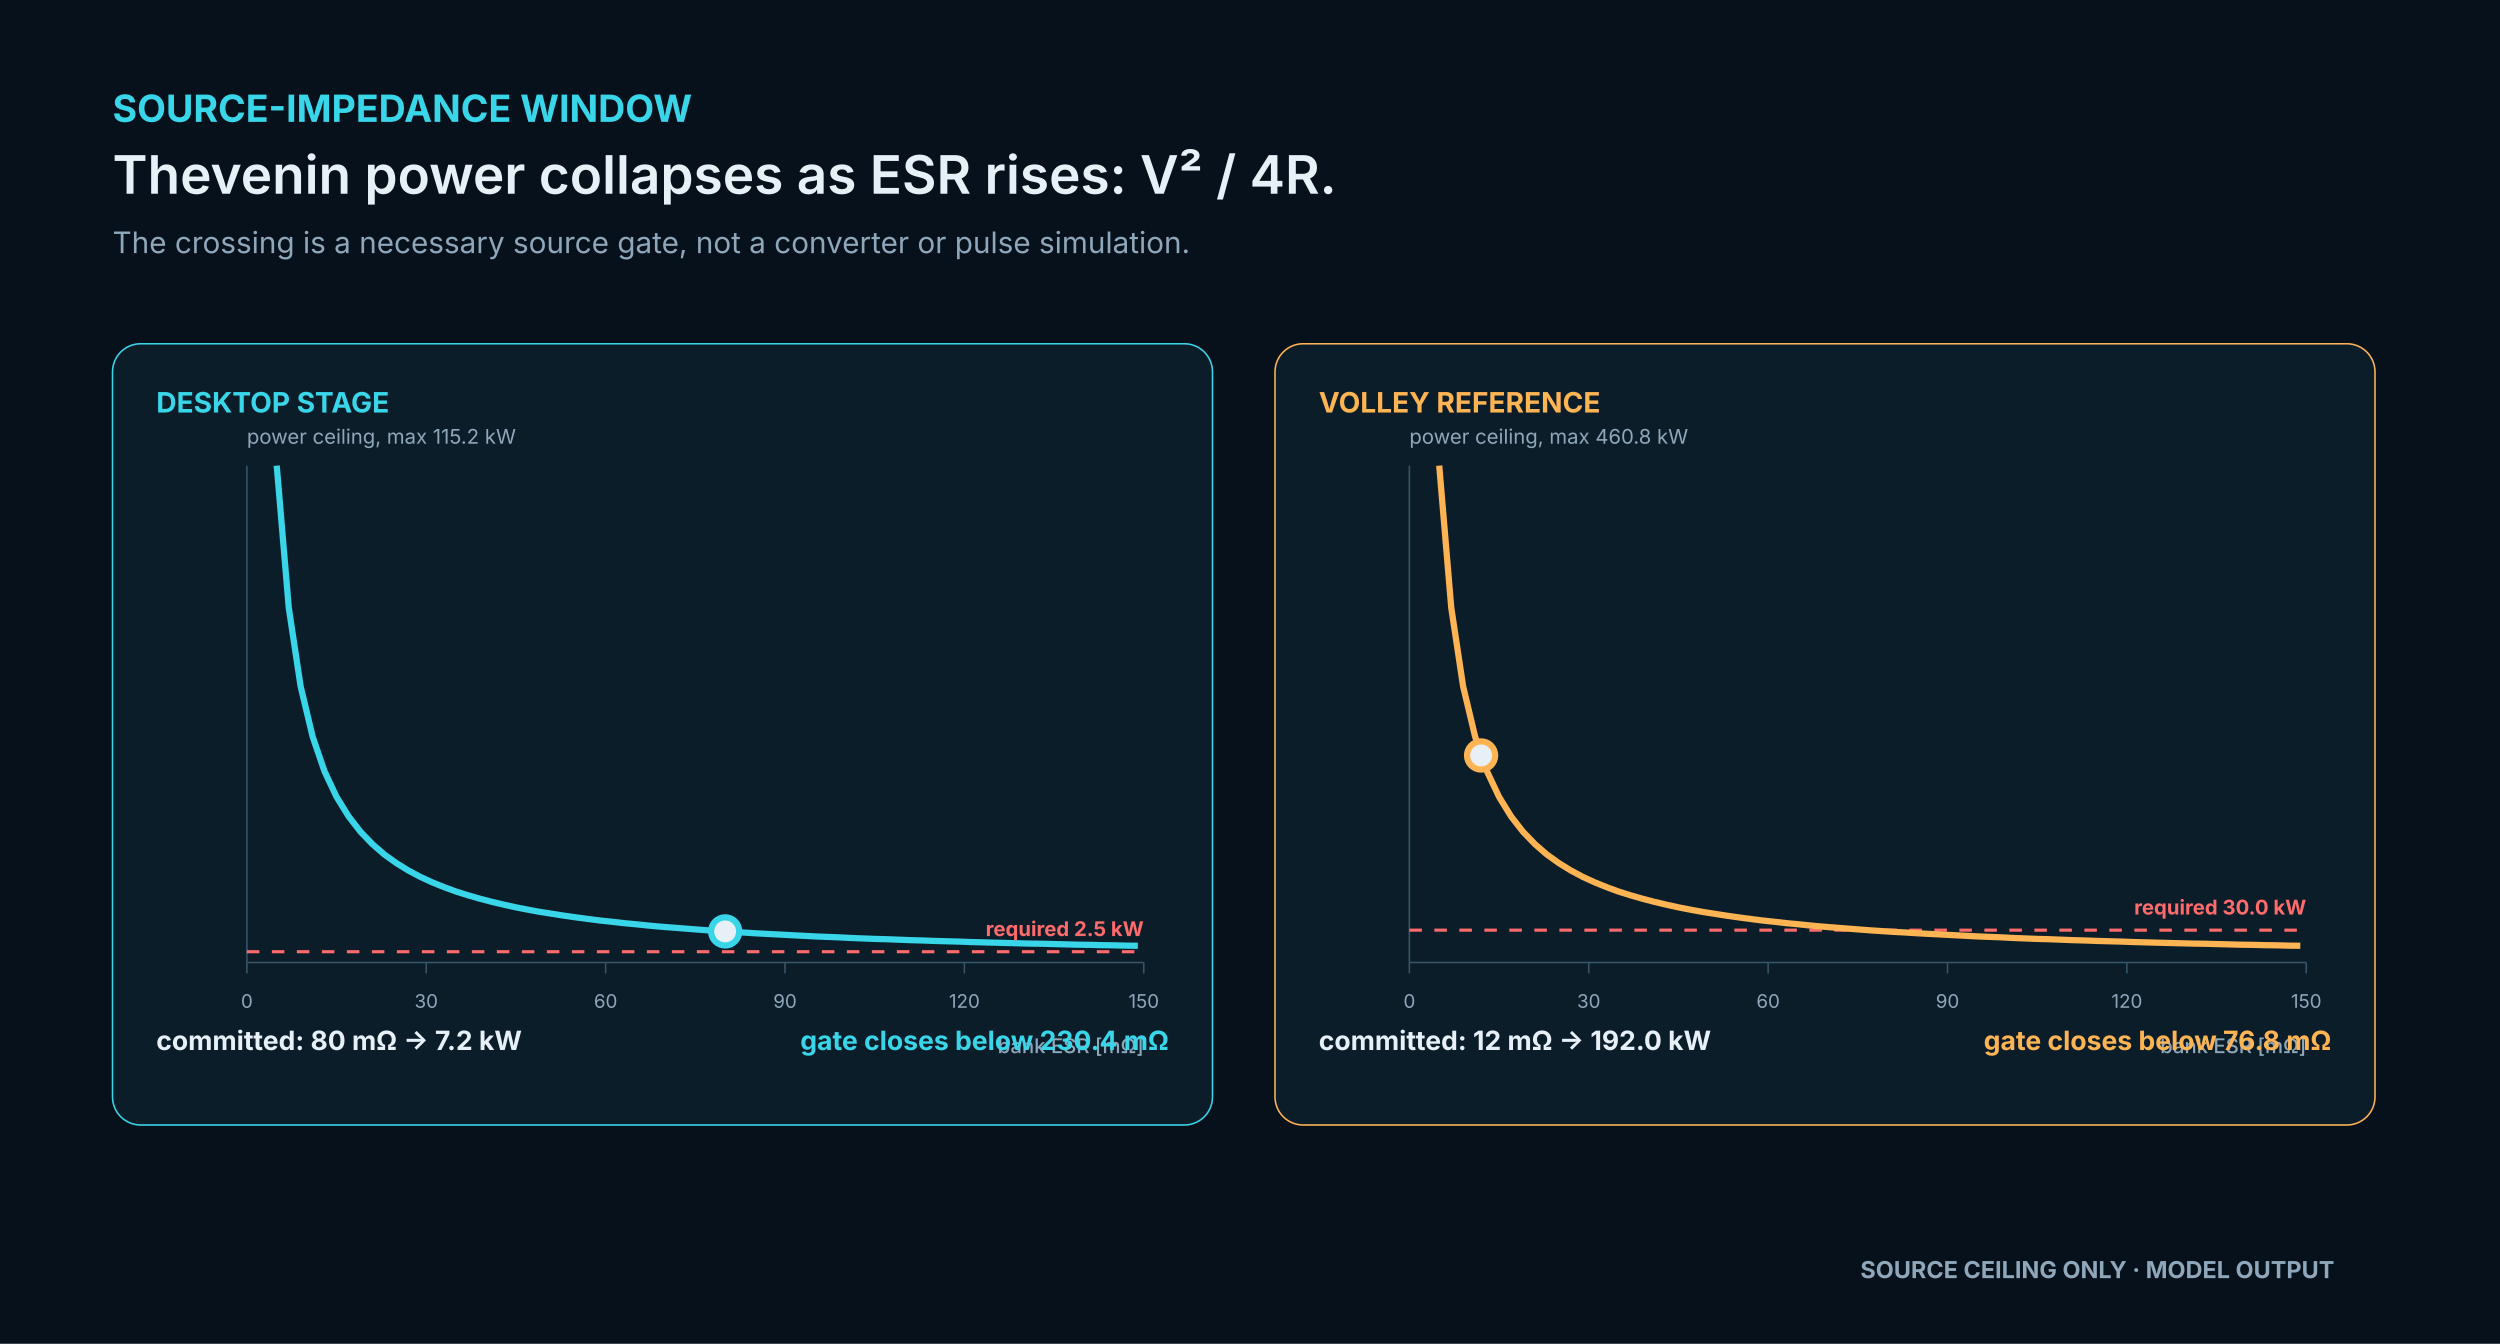
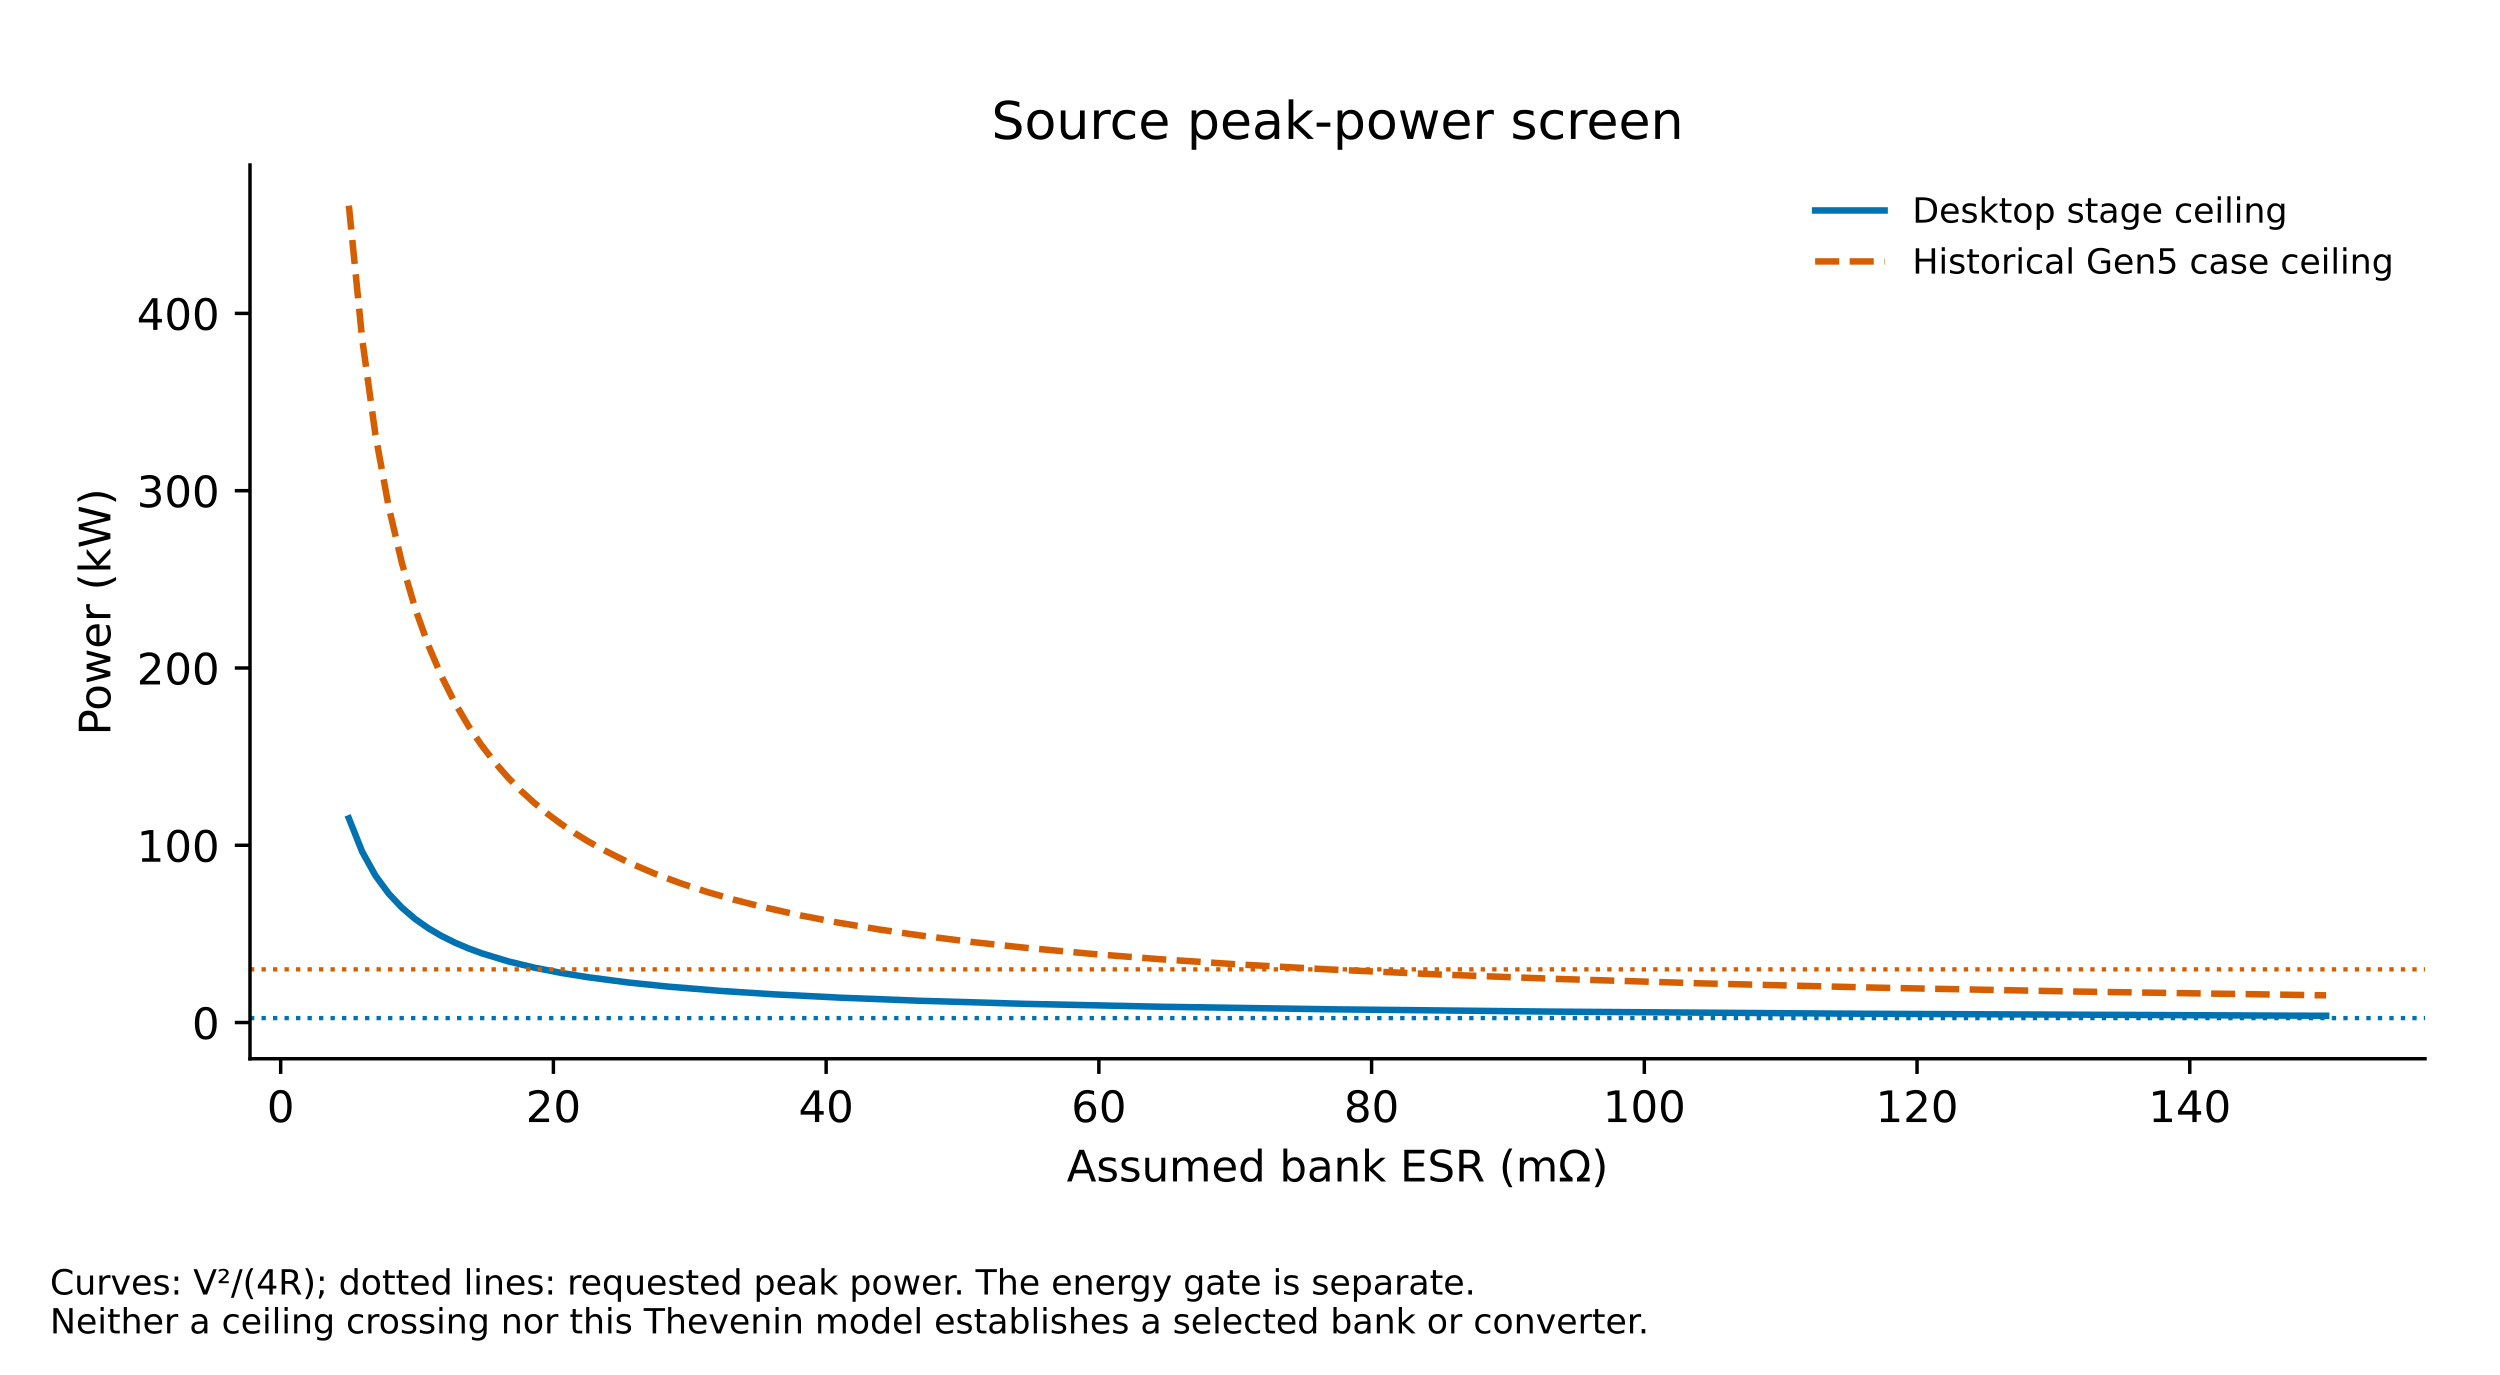
- <svg xmlns="http://www.w3.org/2000/svg" width="1600" height="860" viewBox="0 0 1600 860">
-   <rect width="1600" height="860" fill="#07111b" />
-   <text x="72" y="78" fill="#38d6e8" font-family="Inter,Segoe UI,sans-serif" font-size="24" font-weight="700" text-anchor="start">SOURCE-IMPEDANCE WINDOW</text>
-   <text x="72" y="124" fill="#e8f0f7" font-family="Inter,Segoe UI,sans-serif" font-size="34" font-weight="600" text-anchor="start">Thevenin power collapses as ESR rises: V² / 4R.</text>
-   <text x="72" y="162" fill="#8fa7ba" font-family="Inter,Segoe UI,sans-serif" font-size="19" font-weight="400" text-anchor="start">The crossing is a necessary source gate, not a converter or pulse simulation.</text>
-   <rect x="72" y="220" width="704" height="500" rx="18" fill="#0c1d2a" stroke="#38d6e8" />
-   <text x="100" y="264" fill="#38d6e8" font-family="Inter,Segoe UI,sans-serif" font-size="18" font-weight="700" text-anchor="start">DESKTOP STAGE</text>
-   <line x1="158" y1="616" x2="732" y2="616" stroke="#365568" />
-   <line x1="158" y1="298" x2="158" y2="616" stroke="#365568" />
-   <line x1="158.0" y1="616" x2="158.0" y2="623" stroke="#365568" />
-   <text x="158.0" y="645" fill="#8fa7ba" font-family="Inter,Segoe UI,sans-serif" font-size="12" font-weight="400" text-anchor="middle">0</text>
-   <line x1="272.8" y1="616" x2="272.8" y2="623" stroke="#365568" />
-   <text x="272.8" y="645" fill="#8fa7ba" font-family="Inter,Segoe UI,sans-serif" font-size="12" font-weight="400" text-anchor="middle">30</text>
-   <line x1="387.6" y1="616" x2="387.6" y2="623" stroke="#365568" />
-   <text x="387.6" y="645" fill="#8fa7ba" font-family="Inter,Segoe UI,sans-serif" font-size="12" font-weight="400" text-anchor="middle">60</text>
-   <line x1="502.4" y1="616" x2="502.4" y2="623" stroke="#365568" />
-   <text x="502.4" y="645" fill="#8fa7ba" font-family="Inter,Segoe UI,sans-serif" font-size="12" font-weight="400" text-anchor="middle">90</text>
-   <line x1="617.2" y1="616" x2="617.2" y2="623" stroke="#365568" />
-   <text x="617.2" y="645" fill="#8fa7ba" font-family="Inter,Segoe UI,sans-serif" font-size="12" font-weight="400" text-anchor="middle">120</text>
-   <line x1="732.0" y1="616" x2="732.0" y2="623" stroke="#365568" />
-   <text x="732.0" y="645" fill="#8fa7ba" font-family="Inter,Segoe UI,sans-serif" font-size="12" font-weight="400" text-anchor="middle">150</text>
-   <line x1="158" y1="609.1" x2="732" y2="609.1" stroke="#ff6b6b" stroke-width="2" stroke-dasharray="8 8" />
-   <polyline points="177.1,298.0 184.8,388.9 192.4,439.3 200.1,471.5 207.7,493.7 215.4,510.0 223.1,522.5 230.7,532.3 238.4,540.3 246.0,546.9 253.7,552.4 261.3,557.1 269.0,561.2 276.6,564.7 284.3,567.8 291.9,570.6 299.6,573.0 307.2,575.2 314.9,577.2 322.5,579.0 330.2,580.7 337.9,582.2 345.5,583.6 353.2,584.8 360.8,586.0 368.5,587.1 376.1,588.1 383.8,589.1 391.4,589.9 399.1,590.8 406.7,591.5 414.4,592.3 422.0,593.0 429.7,593.6 437.3,594.2 445.0,594.8 452.7,595.4 460.3,595.9 468.0,596.4 475.6,596.8 483.3,597.3 490.9,597.7 498.6,598.1 506.2,598.5 513.9,598.9 521.5,599.3 529.2,599.6 536.8,599.9 544.5,600.3 552.1,600.6 559.8,600.9 567.5,601.1 575.1,601.4 582.8,601.7 590.4,601.9 598.1,602.2 605.7,602.4 613.4,602.6 621.0,602.9 628.7,603.1 636.3,603.3 644.0,603.5 651.6,603.7 659.3,603.9 666.9,604.0 674.6,604.2 682.3,604.4 689.9,604.6 697.6,604.7 705.2,604.9 712.9,605.0 720.5,605.2 728.2,605.3" fill="none" stroke="#38d6e8" stroke-width="4" />
-   <circle cx="464.1" cy="596.1" r="9" fill="#e8f0f7" stroke="#38d6e8" stroke-width="4" />
-   <text x="158" y="284" fill="#8fa7ba" font-family="Inter,Segoe UI,sans-serif" font-size="13" font-weight="400" text-anchor="start">power ceiling, max 115.2 kW</text>
-   <text x="732" y="599.099" fill="#ff6b6b" font-family="Inter,Segoe UI,sans-serif" font-size="13" font-weight="650" text-anchor="end">required 2.5 kW</text>
-   <text x="732" y="674" fill="#8fa7ba" font-family="Inter,Segoe UI,sans-serif" font-size="13" font-weight="500" text-anchor="end">bank ESR [mΩ]</text>
-   <text x="100" y="672" fill="#e8f0f7" font-family="Inter,Segoe UI,sans-serif" font-size="17" font-weight="650" text-anchor="start">committed: 80 mΩ → 7.2 kW</text>
-   <text x="748" y="672" fill="#38d6e8" font-family="Inter,Segoe UI,sans-serif" font-size="17" font-weight="700" text-anchor="end">gate closes below 230.4 mΩ</text>
-   <rect x="816" y="220" width="704" height="500" rx="18" fill="#0c1d2a" stroke="#ffb454" />
-   <text x="844" y="264" fill="#ffb454" font-family="Inter,Segoe UI,sans-serif" font-size="18" font-weight="700" text-anchor="start">VOLLEY REFERENCE</text>
-   <line x1="902" y1="616" x2="1476" y2="616" stroke="#365568" />
-   <line x1="902" y1="298" x2="902" y2="616" stroke="#365568" />
-   <line x1="902.0" y1="616" x2="902.0" y2="623" stroke="#365568" />
-   <text x="902.0" y="645" fill="#8fa7ba" font-family="Inter,Segoe UI,sans-serif" font-size="12" font-weight="400" text-anchor="middle">0</text>
-   <line x1="1016.8" y1="616" x2="1016.8" y2="623" stroke="#365568" />
-   <text x="1016.8" y="645" fill="#8fa7ba" font-family="Inter,Segoe UI,sans-serif" font-size="12" font-weight="400" text-anchor="middle">30</text>
-   <line x1="1131.6" y1="616" x2="1131.6" y2="623" stroke="#365568" />
-   <text x="1131.6" y="645" fill="#8fa7ba" font-family="Inter,Segoe UI,sans-serif" font-size="12" font-weight="400" text-anchor="middle">60</text>
-   <line x1="1246.4" y1="616" x2="1246.4" y2="623" stroke="#365568" />
-   <text x="1246.4" y="645" fill="#8fa7ba" font-family="Inter,Segoe UI,sans-serif" font-size="12" font-weight="400" text-anchor="middle">90</text>
-   <line x1="1361.2" y1="616" x2="1361.2" y2="623" stroke="#365568" />
-   <text x="1361.2" y="645" fill="#8fa7ba" font-family="Inter,Segoe UI,sans-serif" font-size="12" font-weight="400" text-anchor="middle">120</text>
-   <line x1="1476.0" y1="616" x2="1476.0" y2="623" stroke="#365568" />
-   <text x="1476.0" y="645" fill="#8fa7ba" font-family="Inter,Segoe UI,sans-serif" font-size="12" font-weight="400" text-anchor="middle">150</text>
-   <line x1="902" y1="595.3" x2="1476" y2="595.3" stroke="#ff6b6b" stroke-width="2" stroke-dasharray="8 8" />
-   <polyline points="921.1,298.0 928.8,388.9 936.4,439.3 944.1,471.5 951.7,493.7 959.4,510.0 967.1,522.5 974.7,532.3 982.4,540.3 990.0,546.9 997.7,552.4 1005.3,557.1 1013.0,561.2 1020.6,564.7 1028.3,567.8 1035.9,570.6 1043.6,573.0 1051.2,575.2 1058.9,577.2 1066.5,579.0 1074.2,580.7 1081.9,582.2 1089.5,583.6 1097.2,584.8 1104.8,586.0 1112.5,587.1 1120.1,588.1 1127.8,589.1 1135.4,589.9 1143.1,590.8 1150.7,591.5 1158.4,592.3 1166.0,593.0 1173.7,593.6 1181.3,594.2 1189.0,594.8 1196.7,595.4 1204.3,595.9 1212.0,596.4 1219.6,596.8 1227.3,597.3 1234.9,597.7 1242.6,598.1 1250.2,598.5 1257.9,598.9 1265.5,599.3 1273.2,599.6 1280.8,599.9 1288.5,600.3 1296.1,600.6 1303.8,600.9 1311.5,601.1 1319.1,601.4 1326.8,601.7 1334.4,601.9 1342.1,602.2 1349.7,602.4 1357.4,602.6 1365.0,602.9 1372.7,603.1 1380.3,603.3 1388.0,603.5 1395.6,603.7 1403.3,603.9 1410.9,604.0 1418.6,604.2 1426.3,604.4 1433.9,604.6 1441.6,604.7 1449.2,604.9 1456.9,605.0 1464.5,605.2 1472.2,605.3" fill="none" stroke="#ffb454" stroke-width="4" />
-   <circle cx="947.9" cy="483.5" r="9" fill="#e8f0f7" stroke="#ffb454" stroke-width="4" />
-   <text x="902" y="284" fill="#8fa7ba" font-family="Inter,Segoe UI,sans-serif" font-size="13" font-weight="400" text-anchor="start">power ceiling, max 460.8 kW</text>
-   <text x="1476" y="585.297" fill="#ff6b6b" font-family="Inter,Segoe UI,sans-serif" font-size="13" font-weight="650" text-anchor="end">required 30.0 kW</text>
-   <text x="1476" y="674" fill="#8fa7ba" font-family="Inter,Segoe UI,sans-serif" font-size="13" font-weight="500" text-anchor="end">bank ESR [mΩ]</text>
-   <text x="844" y="672" fill="#e8f0f7" font-family="Inter,Segoe UI,sans-serif" font-size="17" font-weight="650" text-anchor="start">committed: 12 mΩ → 192.0 kW</text>
-   <text x="1492" y="672" fill="#ffb454" font-family="Inter,Segoe UI,sans-serif" font-size="17" font-weight="700" text-anchor="end">gate closes below 76.8 mΩ</text>
-   <text x="1494" y="818" fill="#8fa7ba" font-family="Inter,Segoe UI,sans-serif" font-size="15" font-weight="650" text-anchor="end">SOURCE CEILING ONLY · MODEL OUTPUT</text>
+ <svg xmlns="http://www.w3.org/2000/svg" xmlns:xlink="http://www.w3.org/1999/xlink" width="576pt" height="316.8pt" viewBox="0 0 576 316.8" version="1.1">
+   <defs>
+     <style type="text/css">*{stroke-linejoin: round; stroke-linecap: butt}</style>
+   </defs>
+   <g id="figure_1">
+     <g id="patch_1">
+       <path d="M 0 316.8 L 576 316.8 L 576 0 L 0 0 z " style="fill: #ffffff" />
+     </g>
+     <g id="axes_1">
+       <g id="patch_2">
+         <path d="M 57.6 243.936 L 558.72 243.936 L 558.72 38.016 L 57.6 38.016 z " style="fill: #ffffff" />
+       </g>
+       <g id="matplotlib.axis_1">
+         <g id="xtick_1">
+           <g id="line2d_1">
+             <defs>
+               <path id="m3ff86016a6" d="M 0 0 L 0 3.5 " style="stroke: #000000; stroke-width: 0.8" />
+             </defs>
+             <g>
+               <use xlink:href="#m3ff86016a6" x="64.669" y="243.936" style="stroke: #000000; stroke-width: 0.8" />
+             </g>
+           </g>
+           <g id="text_1">
+             <text style="font-size: 10px; font-family: 'DejaVu Sans'; text-anchor: middle" x="64.669" y="258.534" transform="rotate(-0 64.66909 258.5344)">0</text>
+           </g>
+         </g>
+         <g id="xtick_2">
+           <g id="line2d_2">
+             <g>
+               <use xlink:href="#m3ff86016a6" x="127.505" y="243.936" style="stroke: #000000; stroke-width: 0.8" />
+             </g>
+           </g>
+           <g id="text_2">
+             <text style="font-size: 10px; font-family: 'DejaVu Sans'; text-anchor: middle" x="127.505" y="258.534" transform="rotate(-0 127.5055 258.5344)">20</text>
+           </g>
+         </g>
+         <g id="xtick_3">
+           <g id="line2d_3">
+             <g>
+               <use xlink:href="#m3ff86016a6" x="190.342" y="243.936" style="stroke: #000000; stroke-width: 0.8" />
+             </g>
+           </g>
+           <g id="text_3">
+             <text style="font-size: 10px; font-family: 'DejaVu Sans'; text-anchor: middle" x="190.342" y="258.534" transform="rotate(-0 190.3418 258.5344)">40</text>
+           </g>
+         </g>
+         <g id="xtick_4">
+           <g id="line2d_4">
+             <g>
+               <use xlink:href="#m3ff86016a6" x="253.178" y="243.936" style="stroke: #000000; stroke-width: 0.8" />
+             </g>
+           </g>
+           <g id="text_4">
+             <text style="font-size: 10px; font-family: 'DejaVu Sans'; text-anchor: middle" x="253.178" y="258.534" transform="rotate(-0 253.1782 258.5344)">60</text>
+           </g>
+         </g>
+         <g id="xtick_5">
+           <g id="line2d_5">
+             <g>
+               <use xlink:href="#m3ff86016a6" x="316.015" y="243.936" style="stroke: #000000; stroke-width: 0.8" />
+             </g>
+           </g>
+           <g id="text_5">
+             <text style="font-size: 10px; font-family: 'DejaVu Sans'; text-anchor: middle" x="316.015" y="258.534" transform="rotate(-0 316.0145 258.5344)">80</text>
+           </g>
+         </g>
+         <g id="xtick_6">
+           <g id="line2d_6">
+             <g>
+               <use xlink:href="#m3ff86016a6" x="378.851" y="243.936" style="stroke: #000000; stroke-width: 0.8" />
+             </g>
+           </g>
+           <g id="text_6">
+             <text style="font-size: 10px; font-family: 'DejaVu Sans'; text-anchor: middle" x="378.851" y="258.534" transform="rotate(-0 378.8509 258.5344)">100</text>
+           </g>
+         </g>
+         <g id="xtick_7">
+           <g id="line2d_7">
+             <g>
+               <use xlink:href="#m3ff86016a6" x="441.687" y="243.936" style="stroke: #000000; stroke-width: 0.8" />
+             </g>
+           </g>
+           <g id="text_7">
+             <text style="font-size: 10px; font-family: 'DejaVu Sans'; text-anchor: middle" x="441.687" y="258.534" transform="rotate(-0 441.6873 258.5344)">120</text>
+           </g>
+         </g>
+         <g id="xtick_8">
+           <g id="line2d_8">
+             <g>
+               <use xlink:href="#m3ff86016a6" x="504.524" y="243.936" style="stroke: #000000; stroke-width: 0.8" />
+             </g>
+           </g>
+           <g id="text_8">
+             <text style="font-size: 10px; font-family: 'DejaVu Sans'; text-anchor: middle" x="504.524" y="258.534" transform="rotate(-0 504.5236 258.5344)">140</text>
+           </g>
+         </g>
+         <g id="text_9">
+           <text style="font-size: 10px; font-family: 'DejaVu Sans'; text-anchor: middle" x="308.16" y="272.213" transform="rotate(-0 308.16 272.2126)">Assumed bank ESR (mΩ)</text>
+         </g>
+       </g>
+       <g id="matplotlib.axis_2">
+         <g id="ytick_1">
+           <g id="line2d_9">
+             <defs>
+               <path id="mac8dbd2779" d="M 0 0 L -3.5 0 " style="stroke: #000000; stroke-width: 0.8" />
+             </defs>
+             <g>
+               <use xlink:href="#mac8dbd2779" x="57.6" y="235.597" style="stroke: #000000; stroke-width: 0.8" />
+             </g>
+           </g>
+           <g id="text_10">
+             <text style="font-size: 10px; font-family: 'DejaVu Sans'; text-anchor: end" x="50.6" y="239.396" transform="rotate(-0 50.6 239.3964)">0</text>
+           </g>
+         </g>
+         <g id="ytick_2">
+           <g id="line2d_10">
+             <g>
+               <use xlink:href="#mac8dbd2779" x="57.6" y="194.751" style="stroke: #000000; stroke-width: 0.8" />
+             </g>
+           </g>
+           <g id="text_11">
+             <text style="font-size: 10px; font-family: 'DejaVu Sans'; text-anchor: end" x="50.6" y="198.55" transform="rotate(-0 50.6 198.5498)">100</text>
+           </g>
+         </g>
+         <g id="ytick_3">
+           <g id="line2d_11">
+             <g>
+               <use xlink:href="#mac8dbd2779" x="57.6" y="153.904" style="stroke: #000000; stroke-width: 0.8" />
+             </g>
+           </g>
+           <g id="text_12">
+             <text style="font-size: 10px; font-family: 'DejaVu Sans'; text-anchor: end" x="50.6" y="157.703" transform="rotate(-0 50.6 157.7032)">200</text>
+           </g>
+         </g>
+         <g id="ytick_4">
+           <g id="line2d_12">
+             <g>
+               <use xlink:href="#mac8dbd2779" x="57.6" y="113.057" style="stroke: #000000; stroke-width: 0.8" />
+             </g>
+           </g>
+           <g id="text_13">
+             <text style="font-size: 10px; font-family: 'DejaVu Sans'; text-anchor: end" x="50.6" y="116.857" transform="rotate(-0 50.6 116.8566)">300</text>
+           </g>
+         </g>
+         <g id="ytick_5">
+           <g id="line2d_13">
+             <g>
+               <use xlink:href="#mac8dbd2779" x="57.6" y="72.211" style="stroke: #000000; stroke-width: 0.8" />
+             </g>
+           </g>
+           <g id="text_14">
+             <text style="font-size: 10px; font-family: 'DejaVu Sans'; text-anchor: end" x="50.6" y="76.01" transform="rotate(-0 50.6 76.00996)">400</text>
+           </g>
+         </g>
+         <g id="text_15">
+           <text style="font-size: 10px; font-family: 'DejaVu Sans'; text-anchor: middle" x="25.433" y="140.976" transform="rotate(-90 25.43281 140.976)">Power (kW)</text>
+         </g>
+       </g>
+       <g id="line2d_14">
+         <path d="M 80.378 188.542 L 83.436 196.208 L 86.493 201.726 L 89.551 205.889 L 92.608 209.14 L 95.666 211.749 L 98.723 213.891 L 101.781 215.679 L 104.838 217.195 L 107.895 218.497 L 110.953 219.626 L 117.068 221.49 L 123.183 222.964 L 129.298 224.16 L 135.413 225.148 L 144.585 226.348 L 153.758 227.3 L 165.987 228.301 L 178.217 229.087 L 193.505 229.86 L 211.85 230.575 L 236.309 231.291 L 266.884 231.942 L 306.631 232.542 L 358.608 233.082 L 428.93 233.568 L 526.769 233.998 L 535.942 234.029 L 535.942 234.029 " clip-path="url(#p287233c217)" style="fill: none; stroke: #0072b2; stroke-width: 1.5; stroke-linecap: square" />
+       </g>
+       <g id="line2d_15">
+         <path d="M 57.6 234.576 L 558.72 234.576 " clip-path="url(#p287233c217)" style="fill: none; stroke-dasharray: 1,1.65; stroke-dashoffset: 0; stroke: #0072b2" />
+       </g>
+       <g id="line2d_16">
+         <path d="M 80.378 47.376 L 83.436 78.041 L 86.493 100.114 L 89.551 116.763 L 92.608 129.767 L 95.666 140.206 L 98.723 148.771 L 101.781 155.924 L 104.838 161.988 L 107.895 167.195 L 110.953 171.713 L 114.01 175.672 L 117.068 179.169 L 120.125 182.28 L 123.183 185.066 L 126.24 187.575 L 129.298 189.847 L 132.355 191.913 L 135.413 193.801 L 138.47 195.533 L 144.585 198.599 L 150.7 201.228 L 156.815 203.509 L 162.93 205.506 L 169.045 207.269 L 175.16 208.837 L 184.332 210.888 L 193.505 212.647 L 202.677 214.172 L 211.85 215.508 L 224.079 217.049 L 236.309 218.371 L 251.597 219.779 L 266.884 220.975 L 285.229 222.191 L 306.631 223.377 L 331.091 224.499 L 358.608 225.538 L 392.241 226.571 L 431.988 227.548 L 477.85 228.441 L 532.884 229.282 L 535.942 229.323 L 535.942 229.323 " clip-path="url(#p287233c217)" style="fill: none; stroke-dasharray: 5.55,2.4; stroke-dashoffset: 0; stroke: #d55e00; stroke-width: 1.5" />
+       </g>
+       <g id="line2d_17">
+         <path d="M 57.6 223.343 L 558.72 223.343 " clip-path="url(#p287233c217)" style="fill: none; stroke-dasharray: 1,1.65; stroke-dashoffset: 0; stroke: #d55e00" />
+       </g>
+       <g id="patch_3">
+         <path d="M 57.6 243.936 L 57.6 38.016 " style="fill: none; stroke: #000000; stroke-width: 0.8; stroke-linejoin: miter; stroke-linecap: square" />
+       </g>
+       <g id="patch_4">
+         <path d="M 57.6 243.936 L 558.72 243.936 " style="fill: none; stroke: #000000; stroke-width: 0.8; stroke-linejoin: miter; stroke-linecap: square" />
+       </g>
+       <g id="text_16">
+         <text style="font-size: 12px; font-family: 'DejaVu Sans'; text-anchor: middle" x="308.16" y="32.016" transform="rotate(-0 308.16 32.016)">Source peak-power screen</text>
+       </g>
+       <g id="legend_1">
+         <g id="line2d_18">
+           <path d="M 418.21 48.495 L 426.21 48.495 L 434.21 48.495 " style="fill: none; stroke: #0072b2; stroke-width: 1.5; stroke-linecap: square" />
+         </g>
+         <g id="text_17">
+           <text style="font-size: 8px; font-family: 'DejaVu Sans'; text-anchor: start" x="440.61" y="51.295" transform="rotate(-0 440.61 51.29475)">Desktop stage ceiling</text>
+         </g>
+         <g id="line2d_19">
+           <path d="M 418.21 60.237 L 426.21 60.237 L 434.21 60.237 " style="fill: none; stroke-dasharray: 5.55,2.4; stroke-dashoffset: 0; stroke: #d55e00; stroke-width: 1.5" />
+         </g>
+         <g id="text_18">
+           <text style="font-size: 8px; font-family: 'DejaVu Sans'; text-anchor: start" x="440.61" y="63.037" transform="rotate(-0 440.61 63.03725)">Historical Gen5 case ceiling</text>
+         </g>
+       </g>
+     </g>
+     <g id="text_19">
+       <text style="font-size: 8px; font-family: 'DejaVu Sans'" transform="translate(11.52 298.258)">Curves: V²/(4R); dotted lines: requested peak power. The energy gate is separate.</text>
+       <text style="font-size: 8px; font-family: 'DejaVu Sans'" transform="translate(11.52 307.2163)">Neither a ceiling crossing nor this Thevenin model establishes a selected bank or converter.</text>
+     </g>
+   </g>
+   <defs>
+     <clipPath id="p287233c217">
+       <rect x="57.6" y="38.016" width="501.12" height="205.92" />
+     </clipPath>
+   </defs>
</svg>
